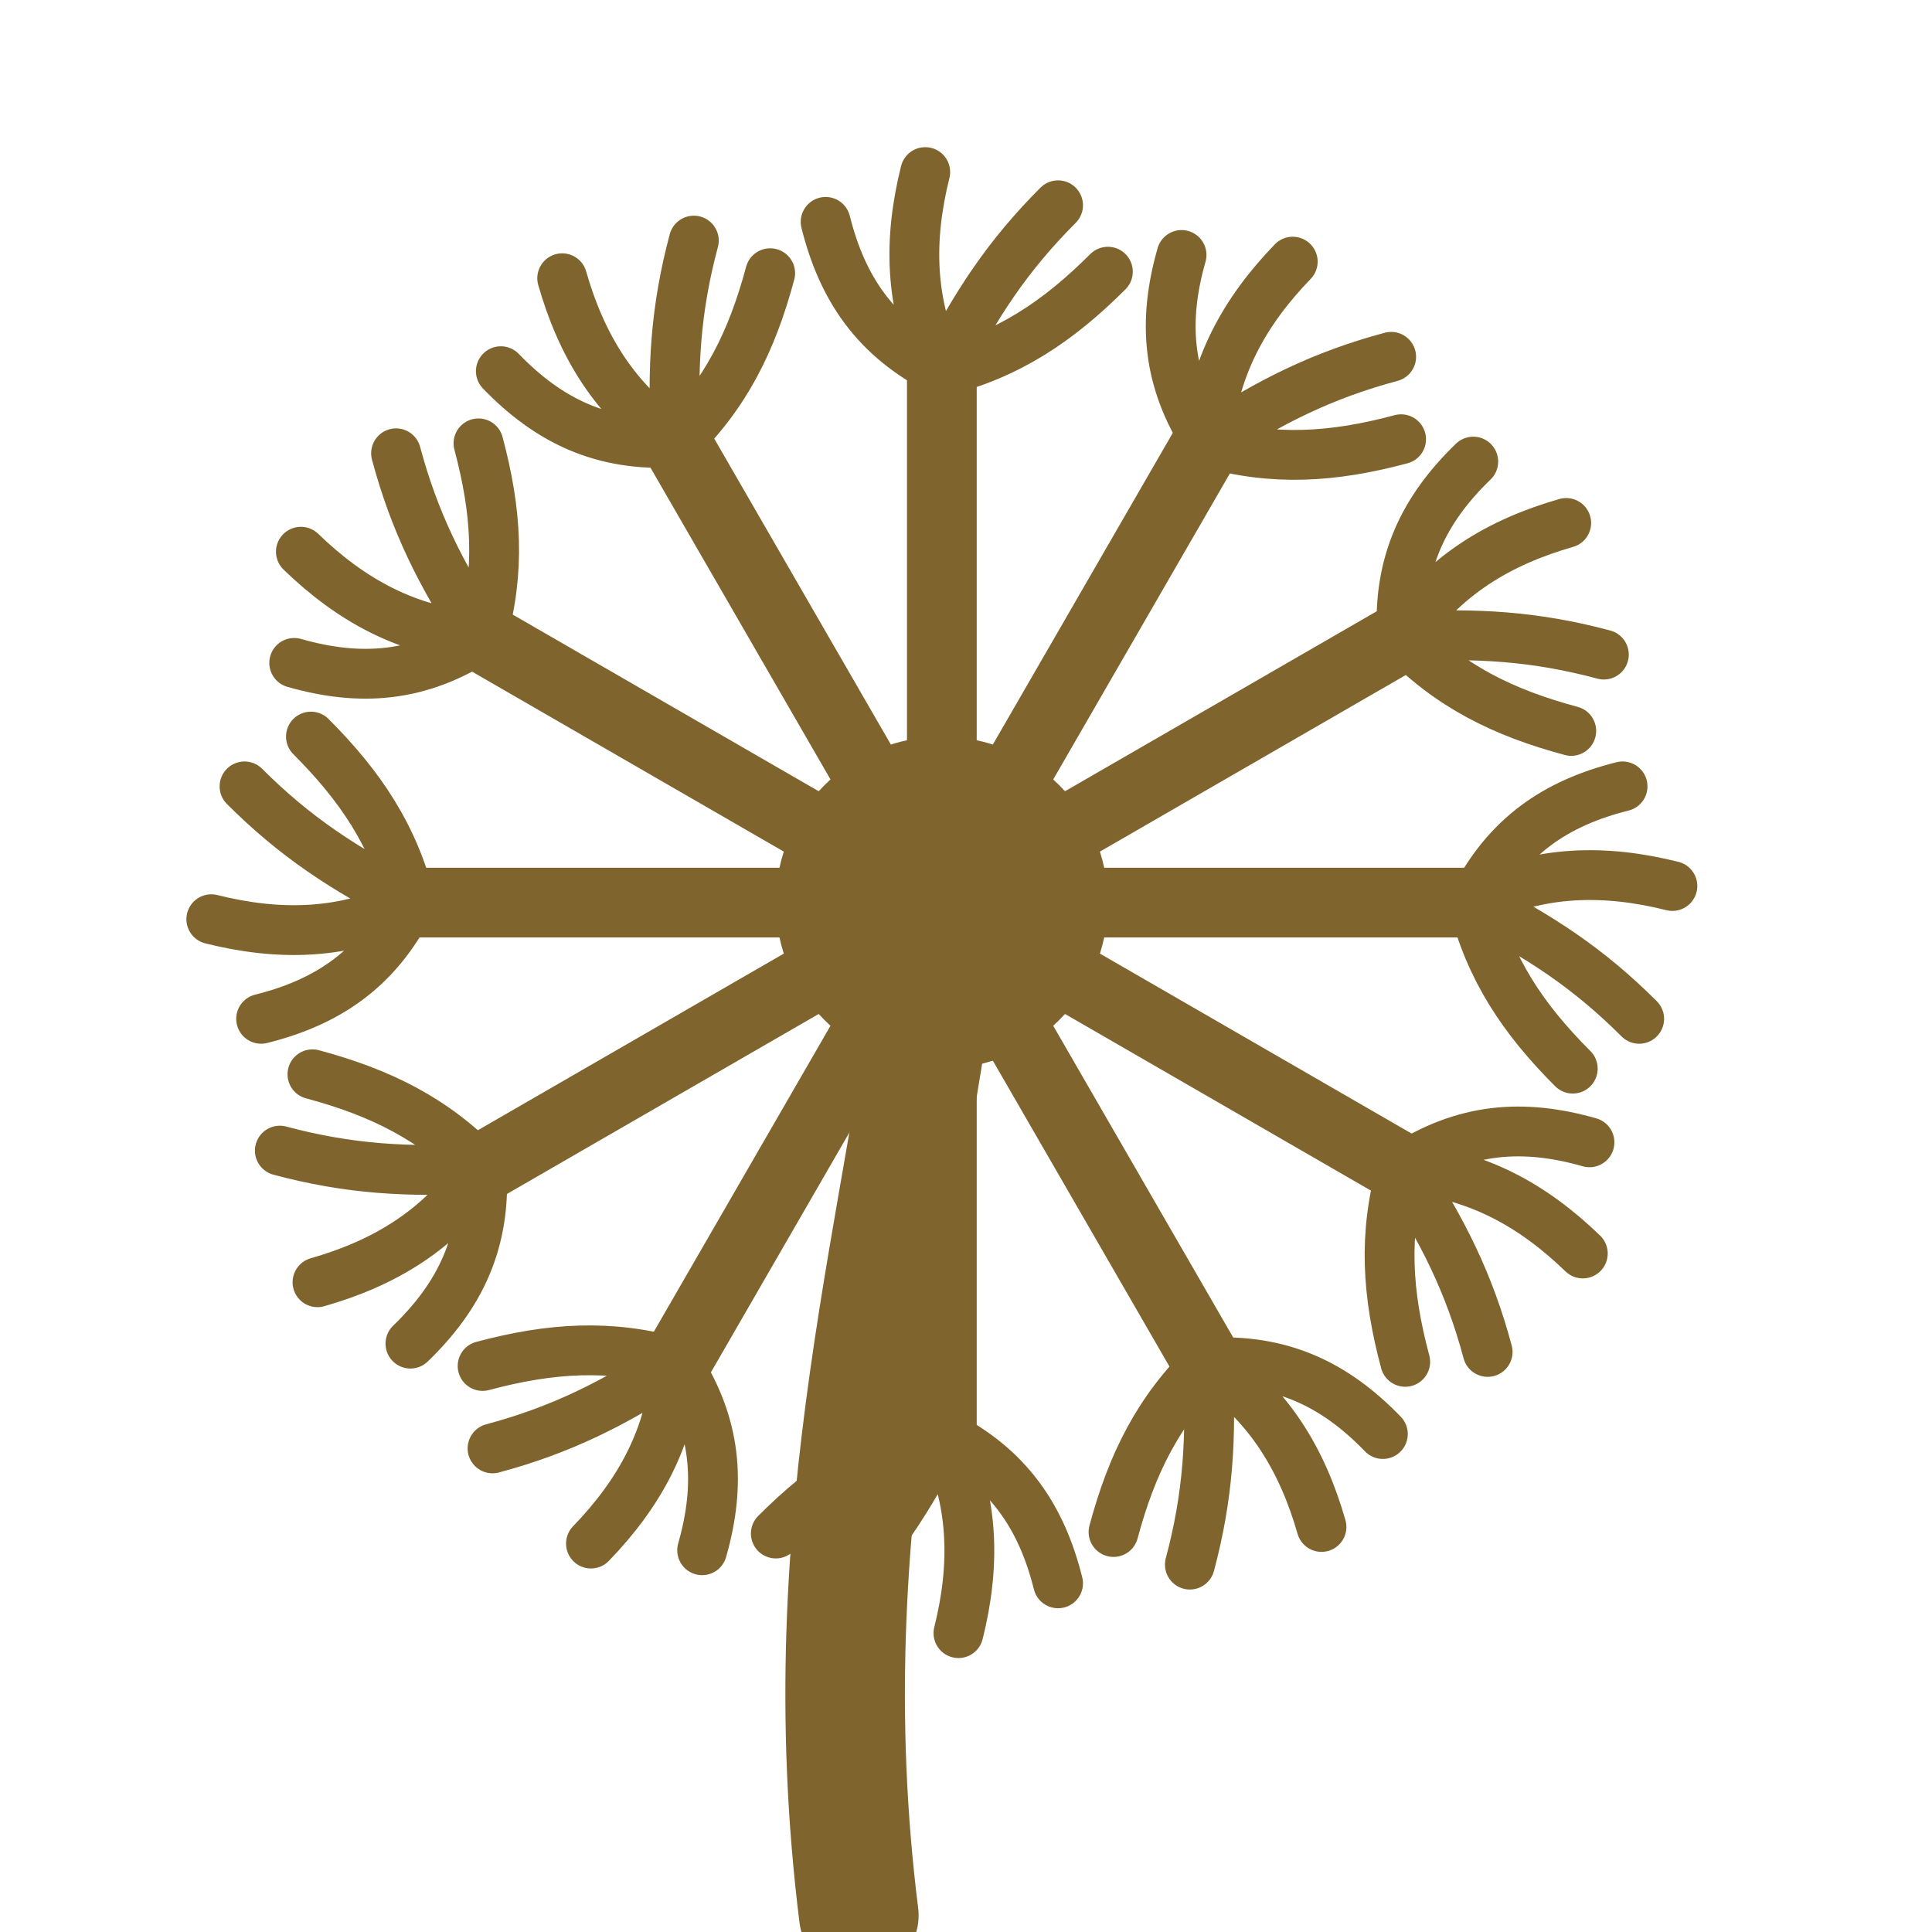
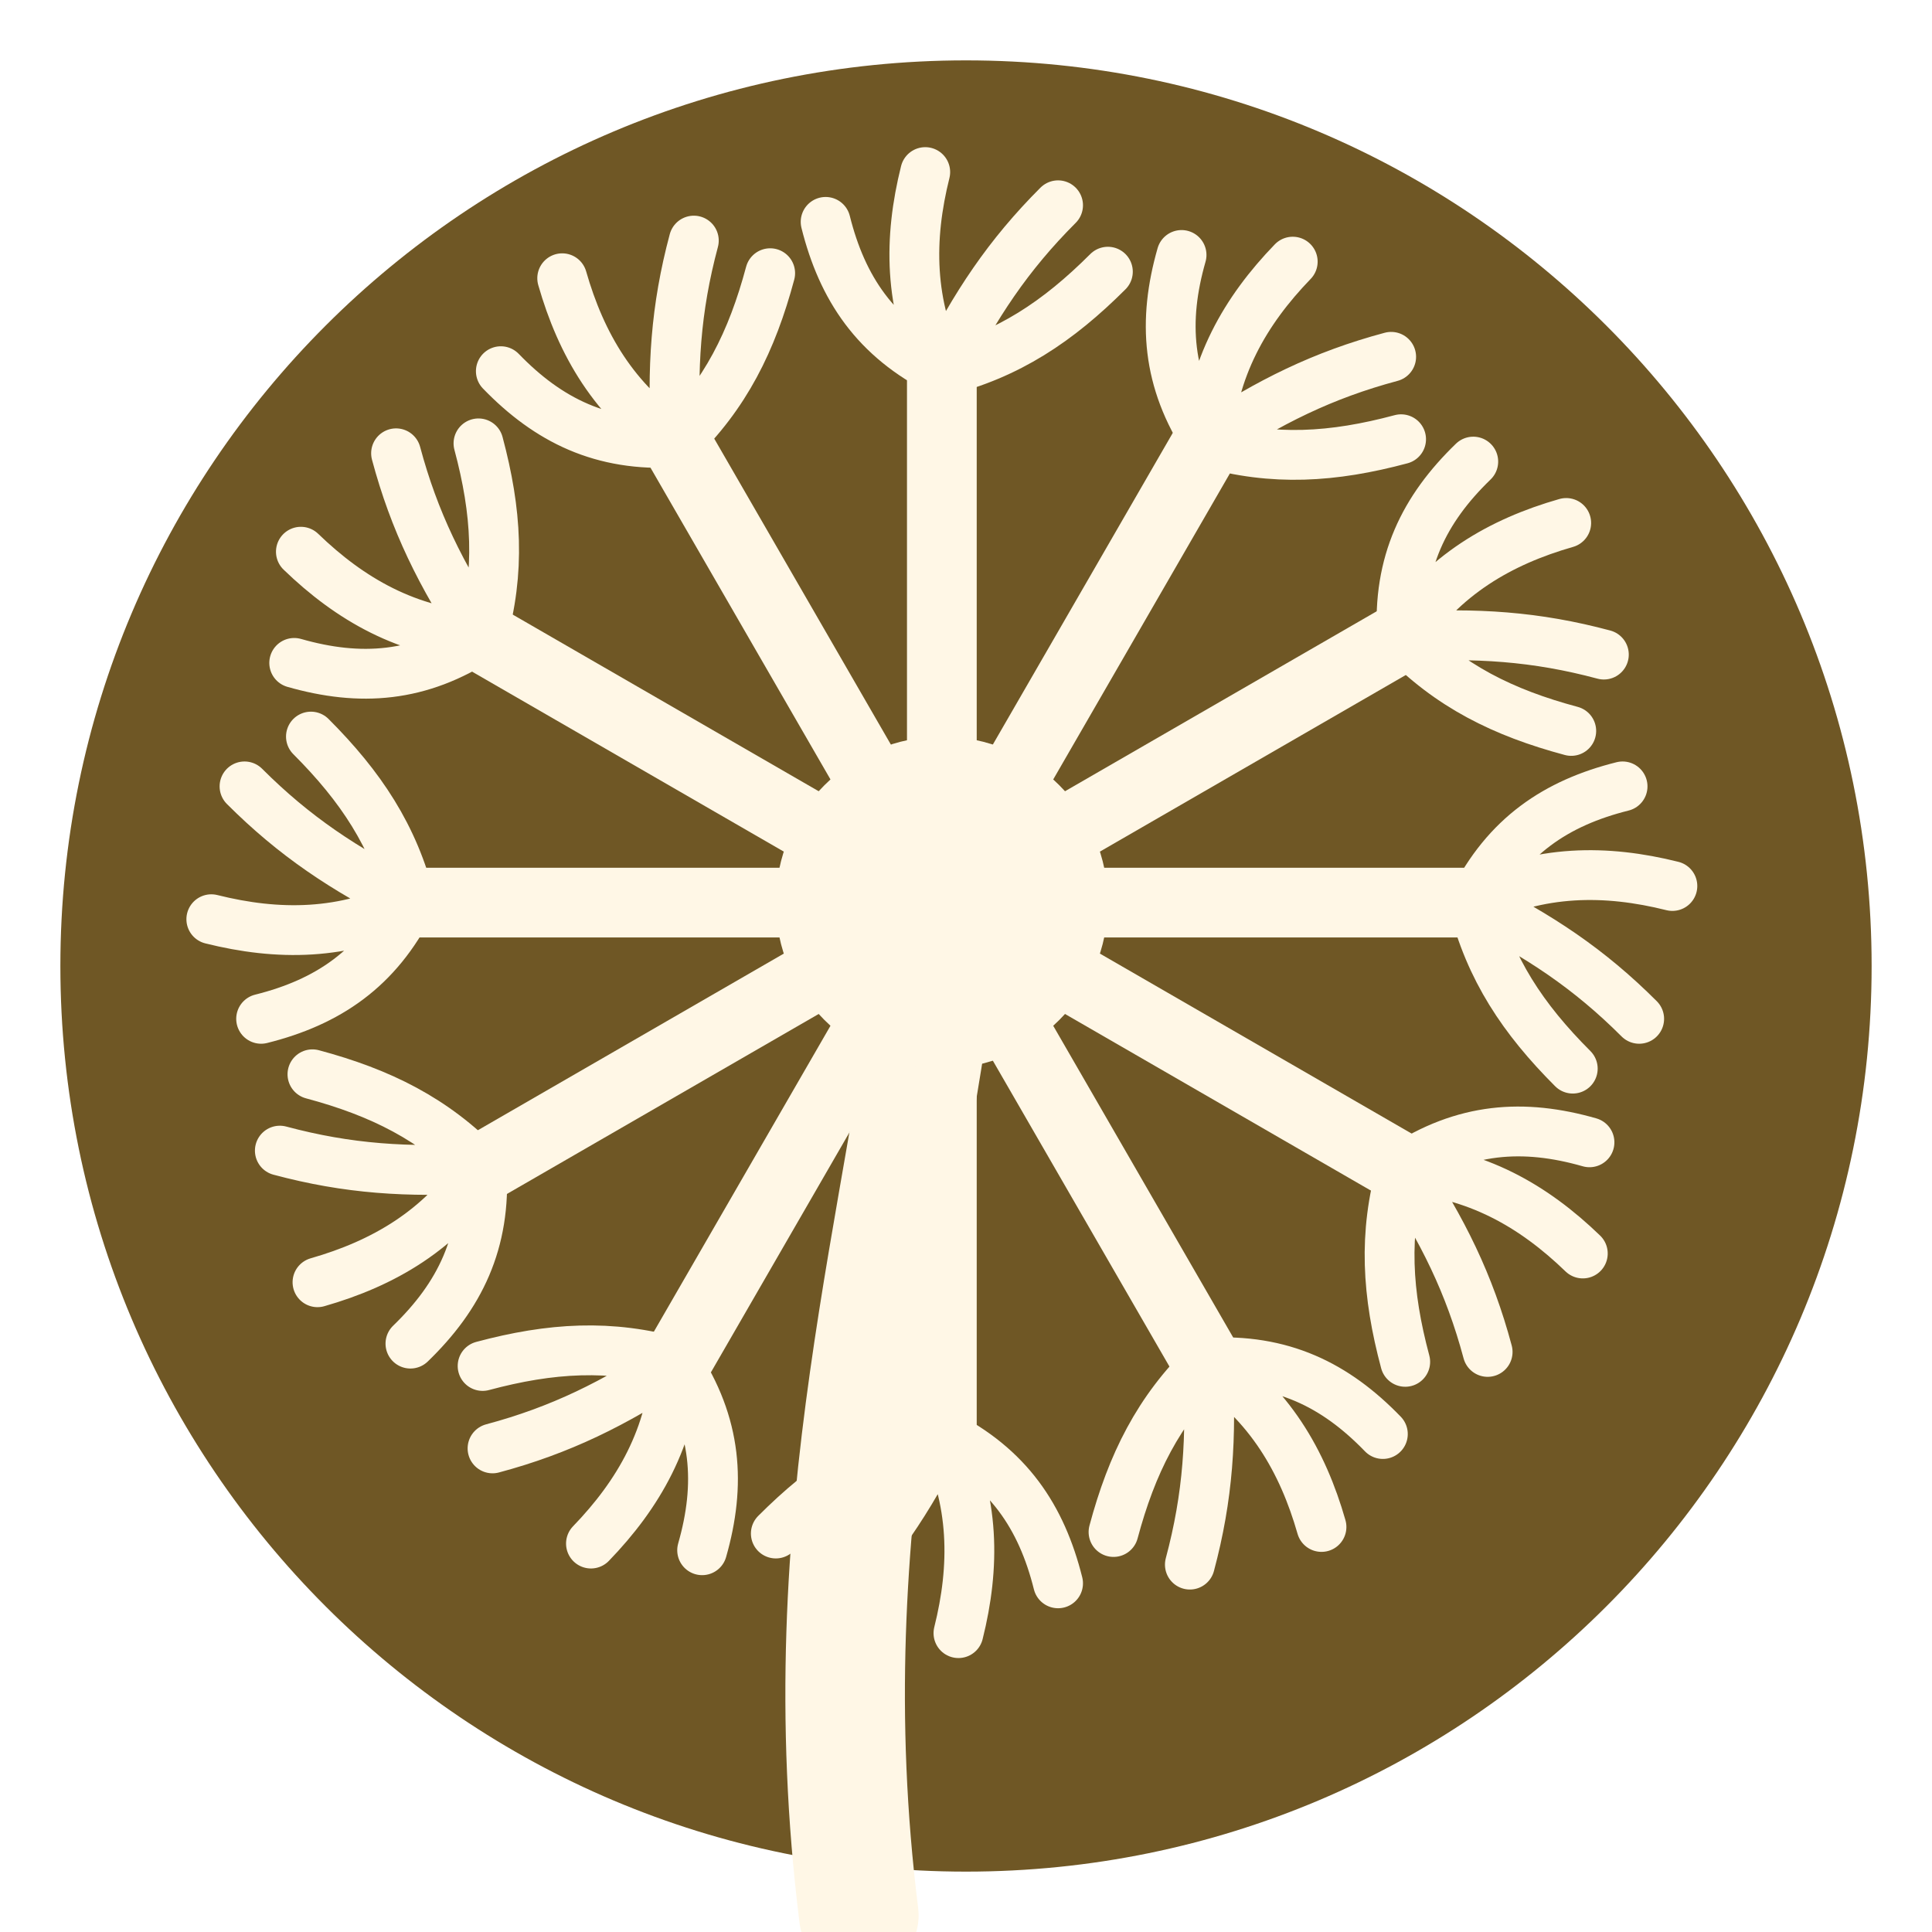
<svg xmlns="http://www.w3.org/2000/svg" viewBox="0 0 64 64">
-   <g transform="translate(-4 -2) scale(.55)" color="#7f642e">
+   <circle cx="32" cy="32" r="30" fill="#6f5725" />
+   <g transform="translate(-4 -2) scale(.55)" color="#fff7e6">
    <defs>
      <g id="ray" fill="none" stroke="currentColor" stroke-linecap="round">
        <path d="M64 58 64 26" stroke-width="4.2" />
        <path d="M64 26c-4-2-6-5-7-9M64 26c-2-4-2-8-1-12M64 26c2-4 4-7 7-10M64 26c4-1 7-3 10-6" stroke-width="3" />
      </g>
    </defs>
    <path d="M64 59c-2 18-8 36-5 60" fill="none" stroke="currentColor" stroke-width="7.2" stroke-linecap="round" />
    <use href="#ray" />
    <use href="#ray" transform="rotate(30 64 58)" />
    <use href="#ray" transform="rotate(60 64 58)" />
    <use href="#ray" transform="rotate(90 64 58)" />
    <use href="#ray" transform="rotate(120 64 58)" />
    <use href="#ray" transform="rotate(150 64 58)" />
    <use href="#ray" transform="rotate(180 64 58)" />
    <use href="#ray" transform="rotate(210 64 58)" />
    <use href="#ray" transform="rotate(240 64 58)" />
    <use href="#ray" transform="rotate(270 64 58)" />
    <use href="#ray" transform="rotate(300 64 58)" />
    <use href="#ray" transform="rotate(330 64 58)" />
    <circle cx="64" cy="58" r="10" fill="currentColor" />
  </g>
</svg>
